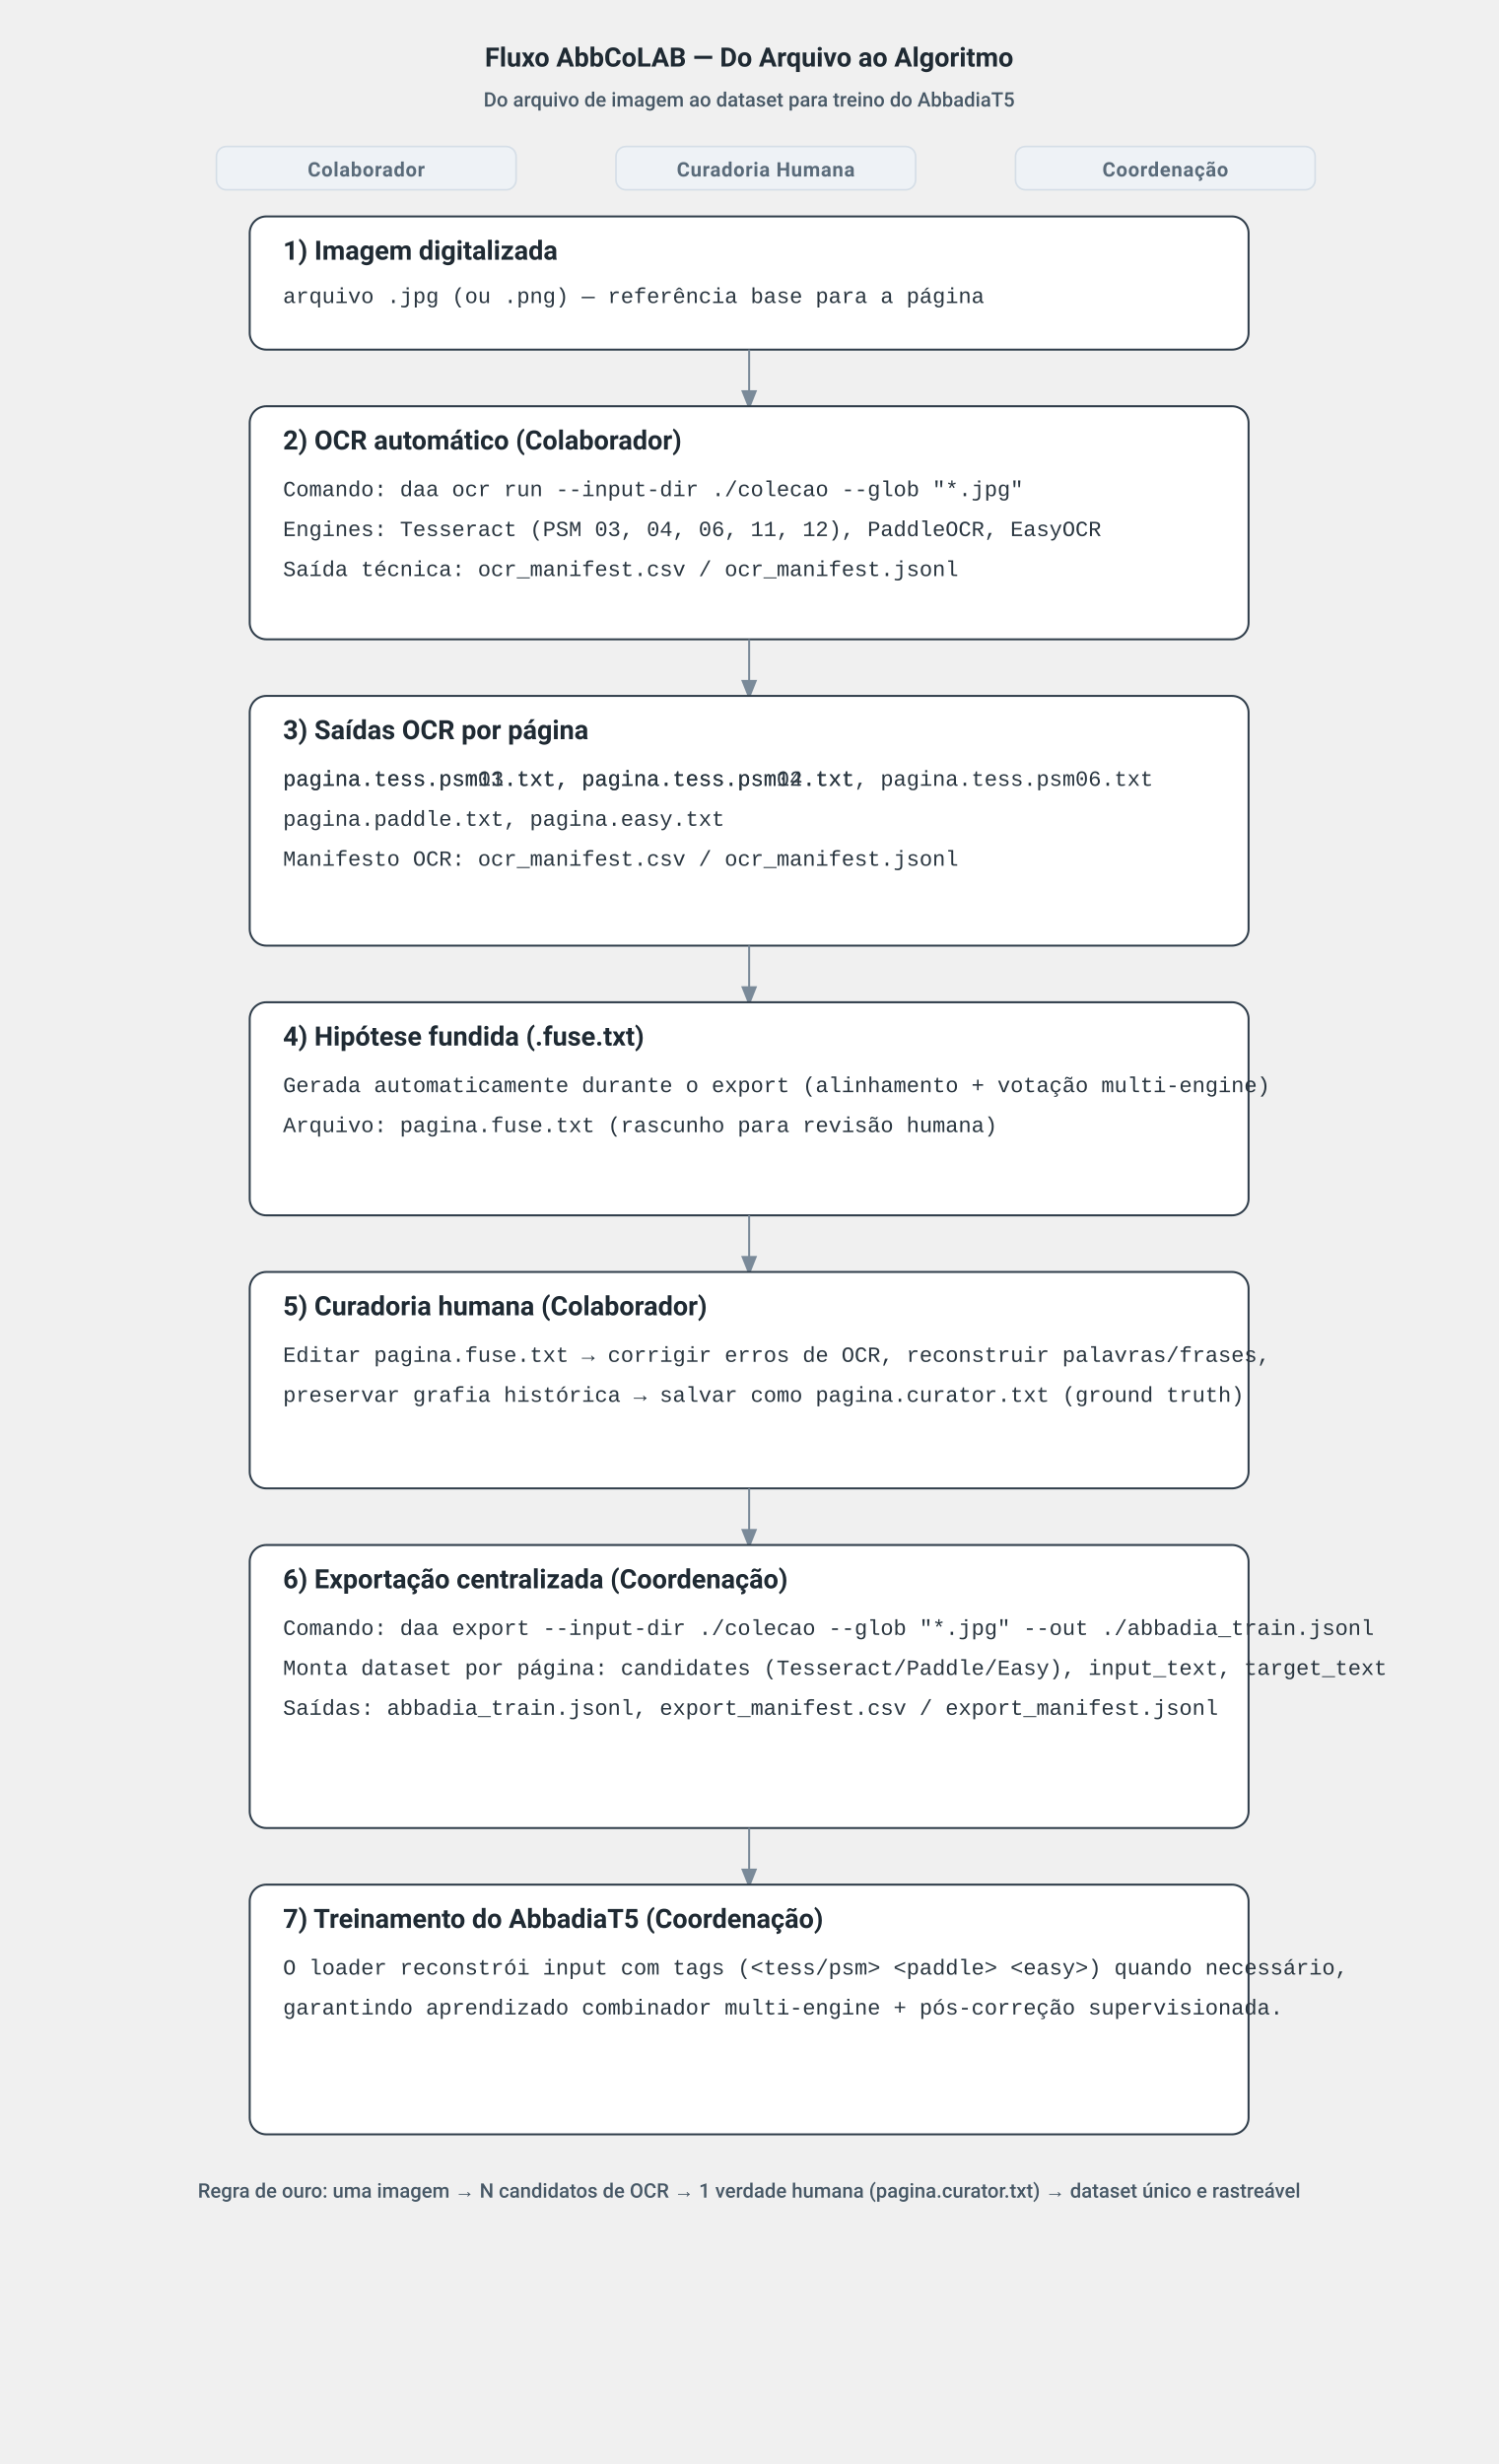
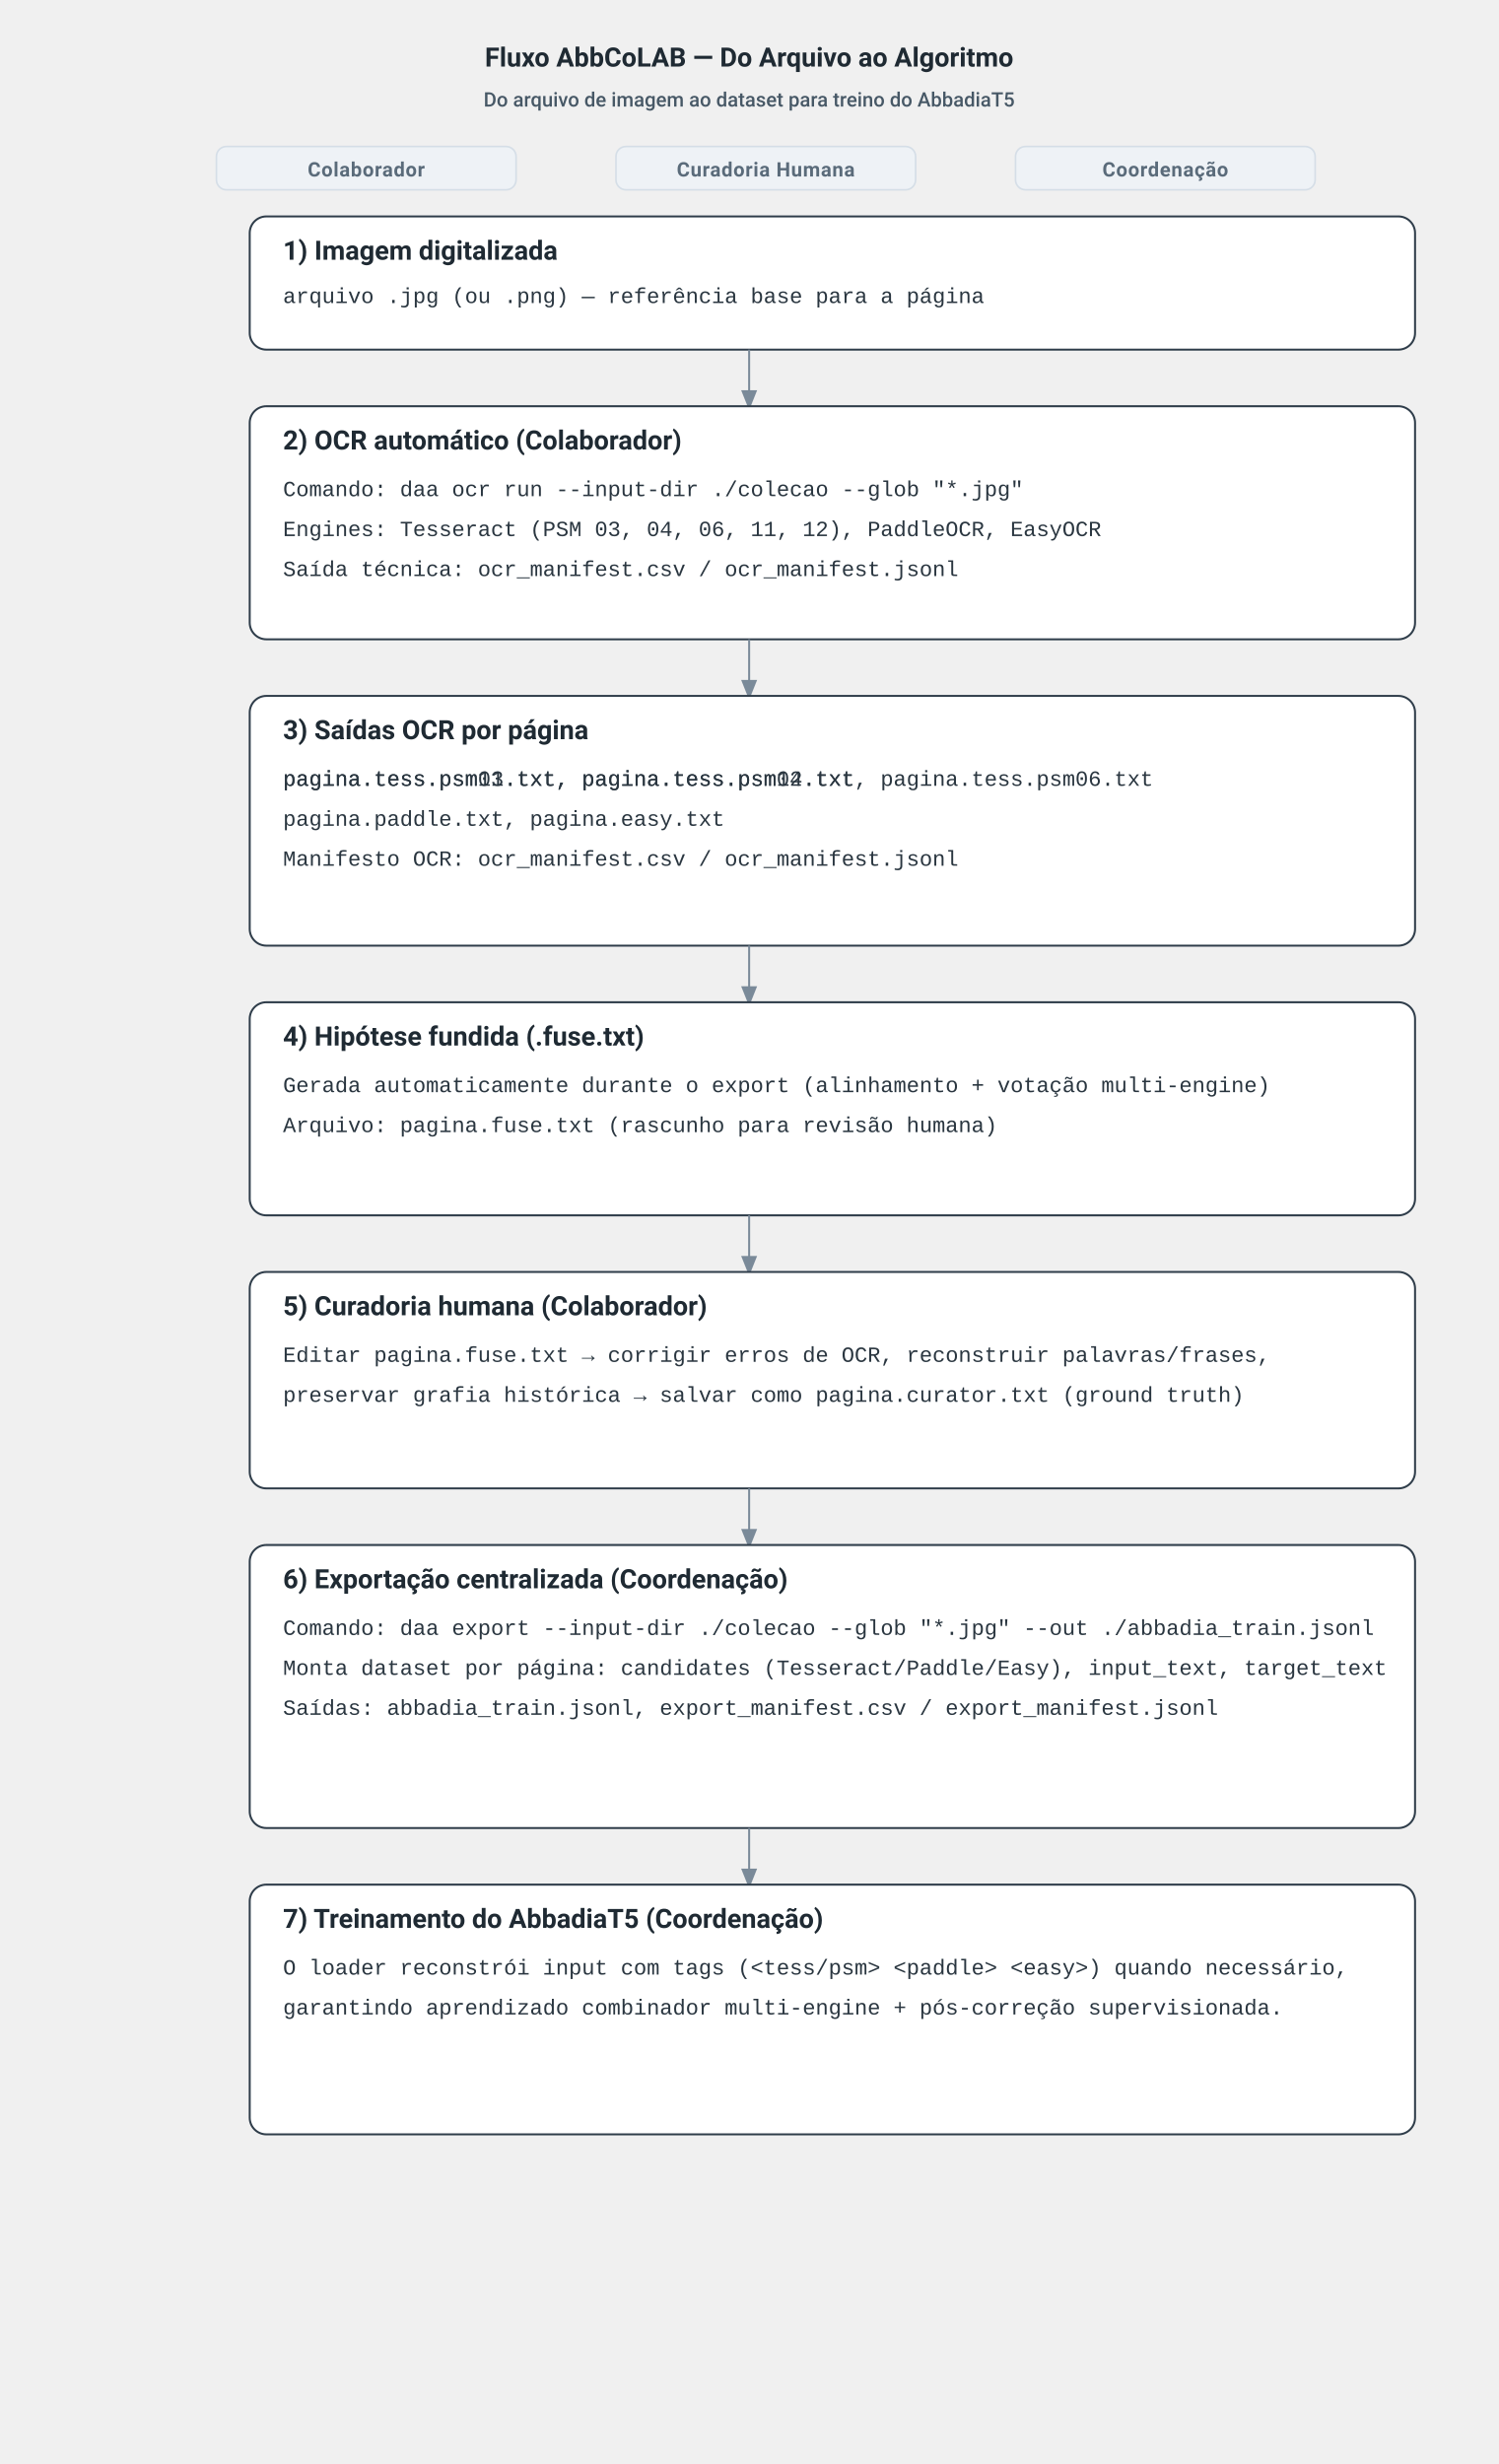
<svg xmlns="http://www.w3.org/2000/svg" width="900" height="1480" viewBox="0 0 900 1480">
  <defs>
    <style>
      .box { fill:#ffffff; stroke:#2f3d4a; stroke-width:1.2; }
      .title { font: 600 16px/1.2 system-ui, -apple-system, Segoe UI, Roboto, "Helvetica Neue", Arial, "Noto Sans", "Liberation Sans", sans-serif; fill:#1f2a33; }
      .body { font: 400 13px/1.45 ui-monospace, "SFMono-Regular", Menlo, Consolas, "Liberation Mono", monospace; fill:#2a3640; }
      .role { font: 600 12px/1.2 system-ui, -apple-system, Segoe UI, Roboto, Arial, sans-serif; fill:#5a6b7a; letter-spacing: .4px; text-transform: uppercase; }
      .arrow { stroke:#7a8a99; stroke-width:1.2; marker-end:url(#arrowhead); fill:none; }
      .note { font: 500 12px/1.35 system-ui, -apple-system, Segoe UI, Roboto, Arial, sans-serif; fill:#475866; }
      .pill { fill:#eef2f6; stroke:#d5dee7; stroke-width:1; }
    </style>
    <marker id="arrowhead" markerWidth="10" markerHeight="8" refX="8" refY="4" orient="auto">
      <polygon points="0 0, 10 4, 0 8" fill="#7a8a99" />
    </marker>
  </defs>
  <text x="450" y="40" text-anchor="middle" class="title" font-size="20">Fluxo AbbCoLAB — Do Arquivo ao Algoritmo</text>
  <text x="450" y="64" text-anchor="middle" class="note">Do arquivo de imagem ao dataset para treino do AbbadiaT5</text>
  <g>
    <rect x="130" y="88" width="180" height="26" class="pill" rx="6" />
    <text x="220" y="106" text-anchor="middle" class="role">Colaborador</text>
    <rect x="370" y="88" width="180" height="26" class="pill" rx="6" />
    <text x="460" y="106" text-anchor="middle" class="role">Curadoria Humana</text>
    <rect x="610" y="88" width="180" height="26" class="pill" rx="6" />
    <text x="700" y="106" text-anchor="middle" class="role">Coordenação</text>
  </g>
  <g transform="translate(150,130)">
-     <rect width="600" height="80" class="box" rx="10" />
+     <rect width="700" height="80" class="box" rx="10" />
    <text x="20" y="26" class="title">1) Imagem digitalizada</text>
    <text x="20" y="52" class="body">arquivo .jpg (ou .png) — referência base para a página</text>
  </g>
  <line x1="450" y1="210" x2="450" y2="244" class="arrow" />
  <g transform="translate(150,244)">
-     <rect width="600" height="140" class="box" rx="10" />
+     <rect width="700" height="140" class="box" rx="10" />
    <text x="20" y="26" class="title">2) OCR automático (Colaborador)</text>
    <text x="20" y="54" class="body">Comando: daa ocr run --input-dir ./colecao --glob "*.jpg"</text>
    <text x="20" y="78" class="body">Engines: Tesseract (PSM 03, 04, 06, 11, 12), PaddleOCR, EasyOCR</text>
    <text x="20" y="102" class="body">Saída técnica: ocr_manifest.csv / ocr_manifest.jsonl</text>
  </g>
  <line x1="450" y1="384" x2="450" y2="418" class="arrow" />
  <g transform="translate(150,418)">
-     <rect width="600" height="150" class="box" rx="10" />
+     <rect width="700" height="150" class="box" rx="10" />
    <text x="20" y="26" class="title">3) Saídas OCR por página</text>
    <text x="20" y="54" class="body">pagina.tess.psm03.txt, pagina.tess.psm04.txt, pagina.tess.psm06.txt</text>
    <text x="20" y="54" class="body">pagina.tess.psm11.txt, pagina.tess.psm12.txt</text>
    <text x="20" y="78" class="body">pagina.paddle.txt, pagina.easy.txt</text>
    <text x="20" y="102" class="body">Manifesto OCR: ocr_manifest.csv / ocr_manifest.jsonl</text>
  </g>
  <line x1="450" y1="568" x2="450" y2="602" class="arrow" />
  <g transform="translate(150,602)">
-     <rect width="600" height="128" class="box" rx="10" />
+     <rect width="700" height="128" class="box" rx="10" />
    <text x="20" y="26" class="title">4) Hipótese fundida (.fuse.txt)</text>
    <text x="20" y="54" class="body">Gerada automaticamente durante o export (alinhamento + votação multi-engine)</text>
    <text x="20" y="78" class="body">Arquivo: pagina.fuse.txt (rascunho para revisão humana)</text>
  </g>
  <line x1="450" y1="730" x2="450" y2="764" class="arrow" />
  <g transform="translate(150,764)">
-     <rect width="600" height="130" class="box" rx="10" />
+     <rect width="700" height="130" class="box" rx="10" />
    <text x="20" y="26" class="title">5) Curadoria humana (Colaborador)</text>
    <text x="20" y="54" class="body">Editar pagina.fuse.txt → corrigir erros de OCR, reconstruir palavras/frases,</text>
    <text x="20" y="78" class="body">preservar grafia histórica → salvar como pagina.curator.txt (ground truth)</text>
  </g>
  <line x1="450" y1="894" x2="450" y2="928" class="arrow" />
  <g transform="translate(150,928)">
-     <rect width="600" height="170" class="box" rx="10" />
+     <rect width="700" height="170" class="box" rx="10" />
    <text x="20" y="26" class="title">6) Exportação centralizada (Coordenação)</text>
    <text x="20" y="54" class="body">Comando: daa export --input-dir ./colecao --glob "*.jpg" --out ./abbadia_train.jsonl</text>
    <text x="20" y="78" class="body">Monta dataset por página: candidates (Tesseract/Paddle/Easy), input_text, target_text</text>
    <text x="20" y="102" class="body">Saídas: abbadia_train.jsonl, export_manifest.csv / export_manifest.jsonl</text>
  </g>
  <line x1="450" y1="1098" x2="450" y2="1132" class="arrow" />
  <g transform="translate(150,1132)">
-     <rect width="600" height="150" class="box" rx="10" />
+     <rect width="700" height="150" class="box" rx="10" />
    <text x="20" y="26" class="title">7) Treinamento do AbbadiaT5 (Coordenação)</text>
    <text x="20" y="54" class="body">O loader reconstrói input com tags (&lt;tess/psm&gt; &lt;paddle&gt; &lt;easy&gt;) quando necessário,</text>
    <text x="20" y="78" class="body">garantindo aprendizado combinador multi-engine + pós-correção supervisionada.</text>
  </g>
-   <text x="450" y="1320" text-anchor="middle" class="note">
-     Regra de ouro: uma imagem → N candidatos de OCR → 1 verdade humana (pagina.curator.txt) → dataset único e rastreável
-   </text>
</svg>
